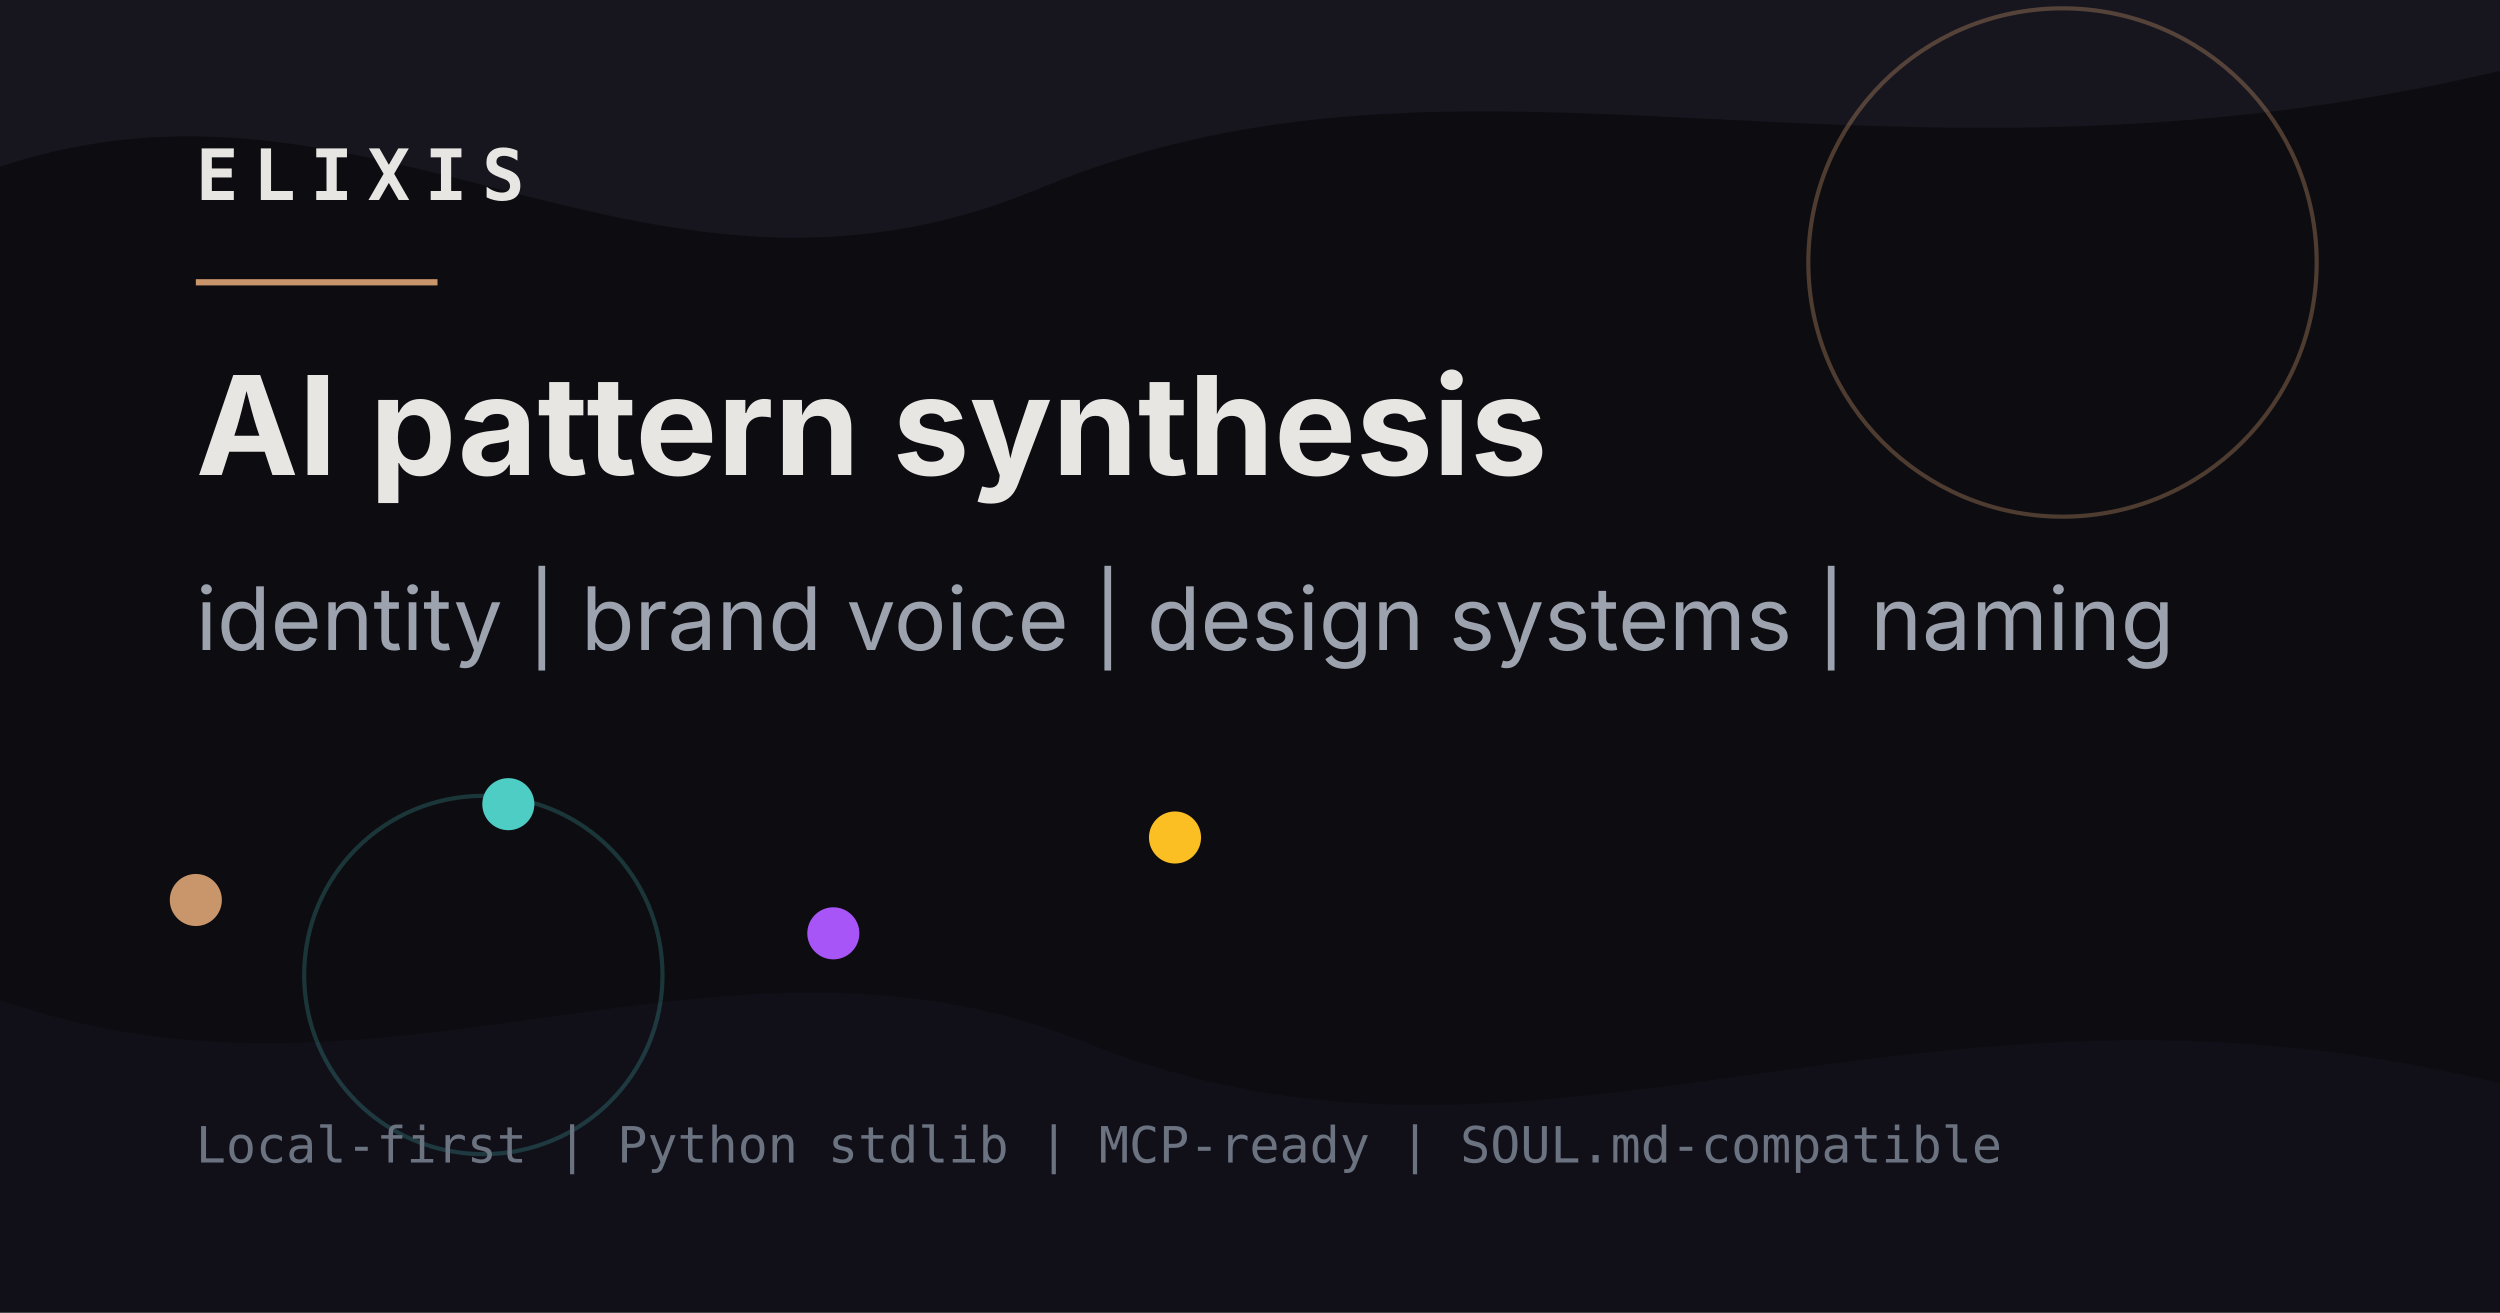
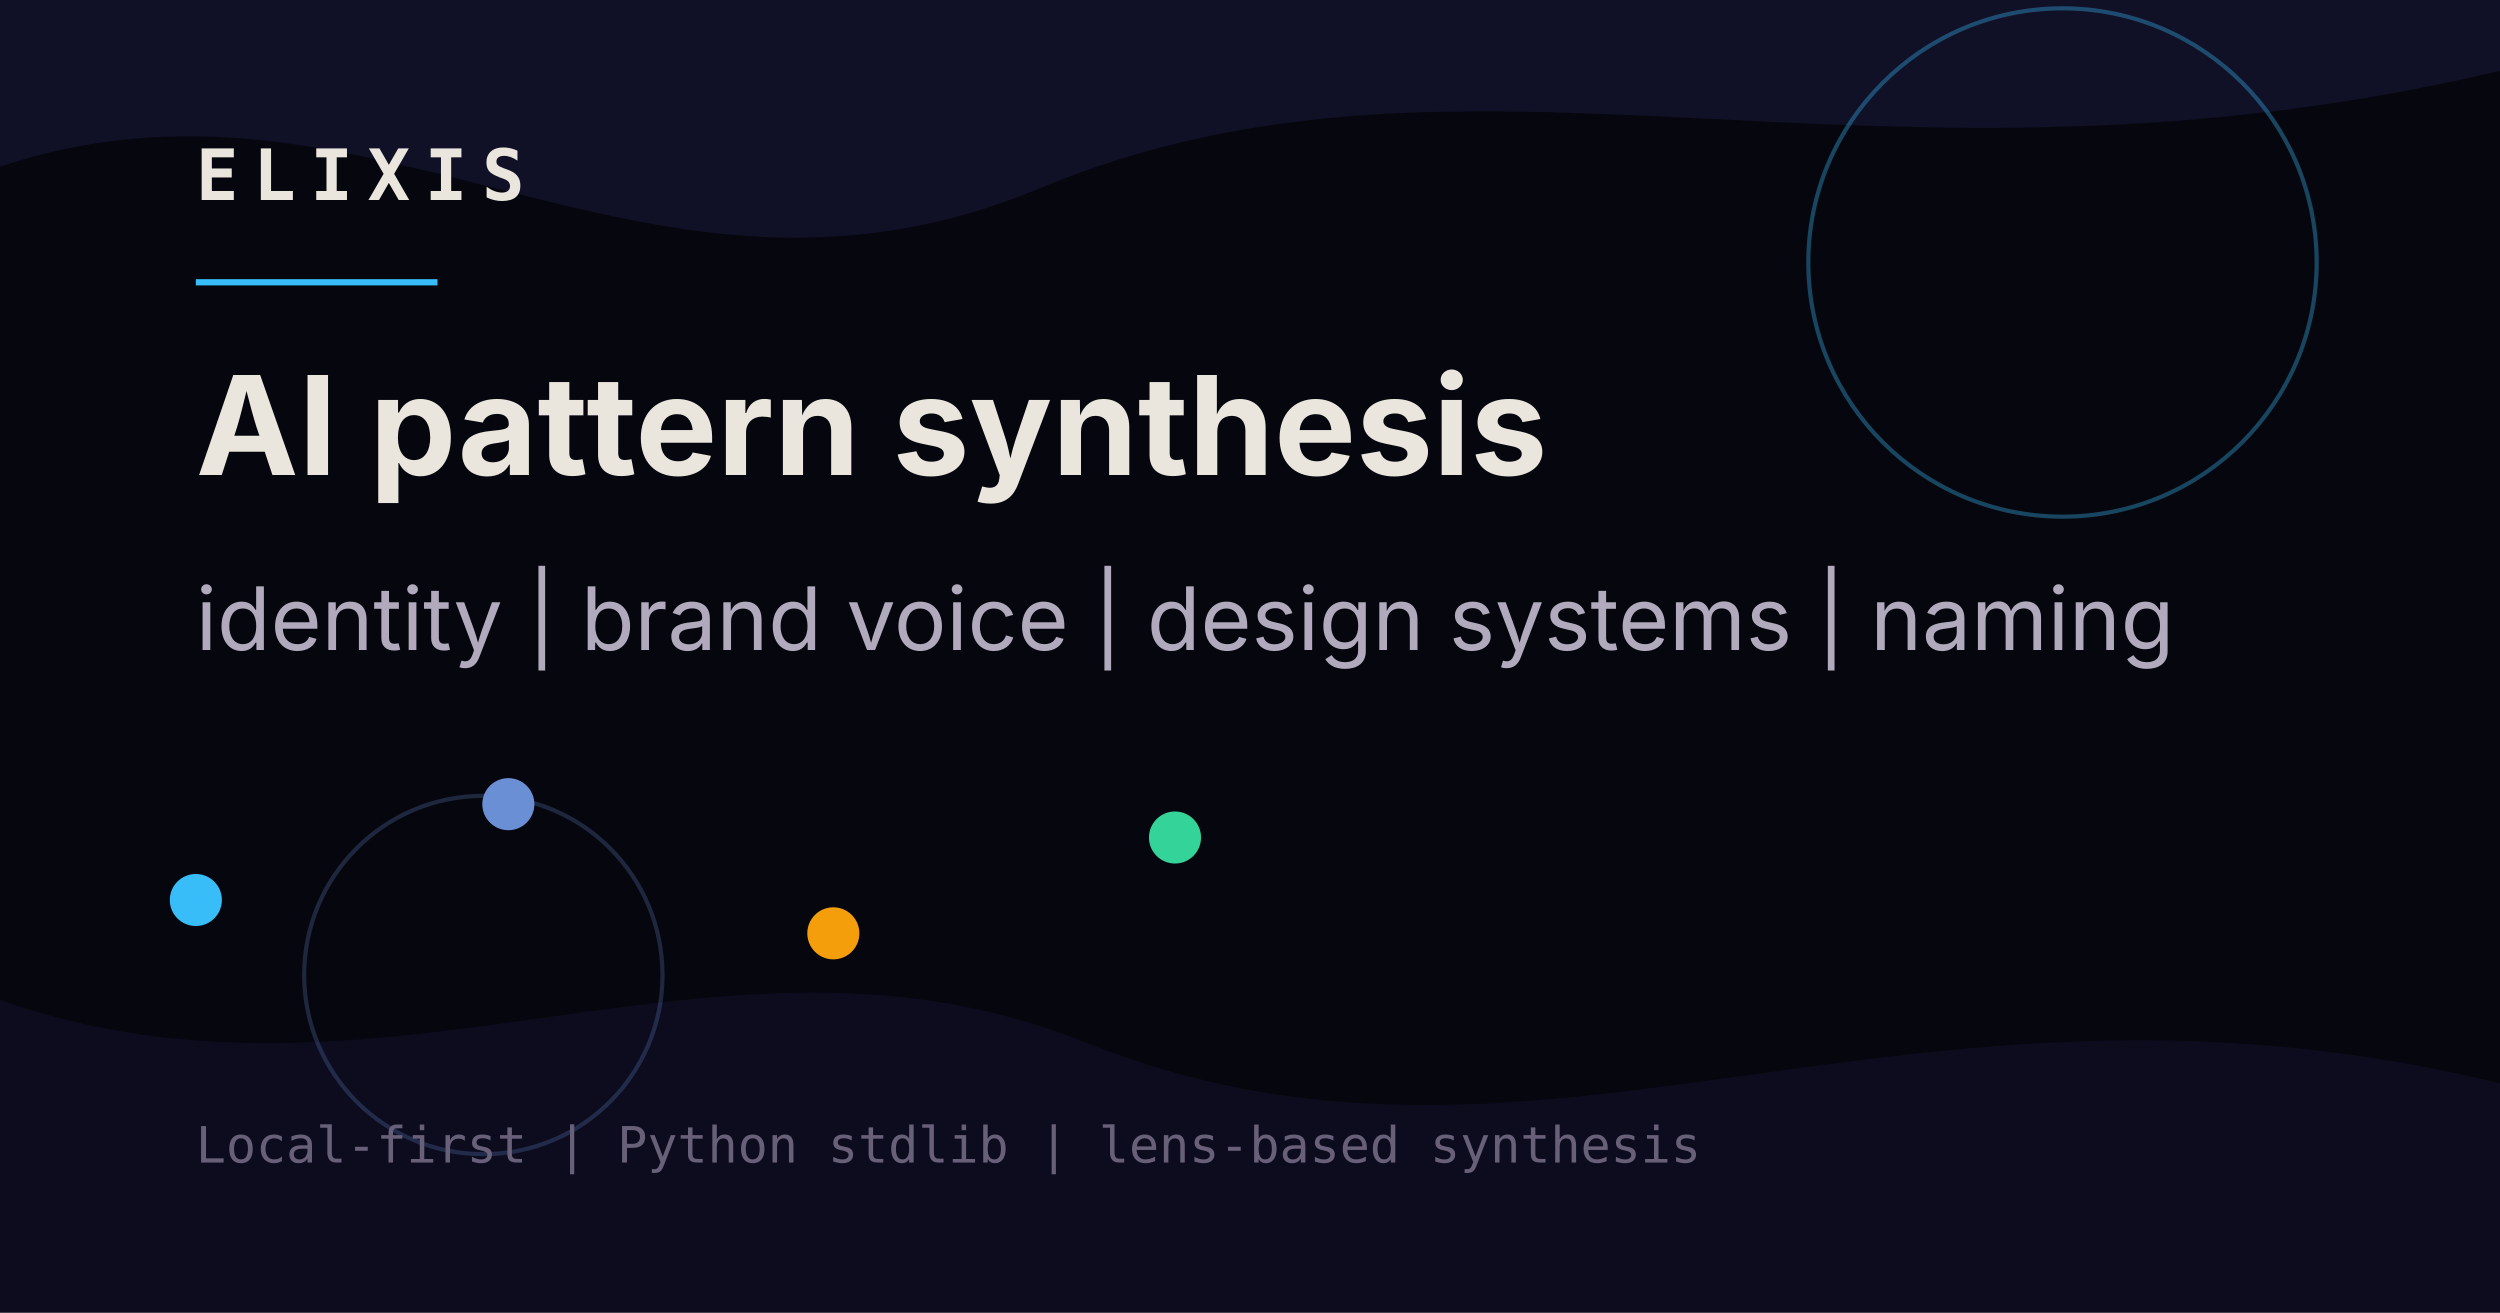
<svg xmlns="http://www.w3.org/2000/svg" viewBox="0 0 1200 630" role="img" aria-labelledby="title desc">
-   <rect width="1200" height="630" fill="#0d0c11" />
-   <path d="M0 80 C180 20 310 170 500 90 C705 5 900 105 1200 34 L1200 0 L0 0 Z" fill="#17161f" />
-   <path d="M0 630 L0 480 C185 545 345 430 520 500 C738 588 913 450 1200 520 L1200 630 Z" fill="#111019" />
-   <circle cx="990" cy="126" r="122" fill="none" stroke="#c9956b" stroke-width="2" opacity="0.35" />
-   <circle cx="232" cy="468" r="86" fill="none" stroke="#4ecdc4" stroke-width="2" opacity="0.22" />
+   <rect width="1200" height="630" fill="#06060e" />
+   <path d="M0 80 C180 20 310 170 500 90 C705 5 900 105 1200 34 L1200 0 L0 0 Z" fill="#101026" />
+   <path d="M0 630 L0 480 C185 545 345 430 520 500 C738 588 913 450 1200 520 L1200 630 Z" fill="#0c0c1e" />
+   <circle cx="990" cy="126" r="122" fill="none" stroke="#38bdf8" stroke-width="2" opacity="0.35" />
+   <circle cx="232" cy="468" r="86" fill="none" stroke="#6b8fd4" stroke-width="2" opacity="0.24" />
  <g transform="translate(94 96)">
-     <text x="0" y="0" fill="#e8e6e3" font-family="ui-monospace, SFMono-Regular, Menlo, monospace" font-size="34" font-weight="700" letter-spacing="7">ELIXIS</text>
-     <rect x="0" y="38" width="116" height="3" fill="#c9956b" />
+     <text x="0" y="0" fill="#eae6de" font-family="ui-monospace, SFMono-Regular, Menlo, monospace" font-size="34" font-weight="700" letter-spacing="7">ELIXIS</text>
+     <rect x="0" y="38" width="116" height="3" fill="#38bdf8" />
  </g>
  <g transform="translate(94 228)">
-     <text x="0" y="0" fill="#e8e6e3" font-family="system-ui, -apple-system, Segoe UI, sans-serif" font-size="66" font-weight="700">AI pattern synthesis</text>
-     <text x="0" y="84" fill="#9ca3af" font-family="system-ui, -apple-system, Segoe UI, sans-serif" font-size="42">identity | brand voice | design systems | naming</text>
+     <text x="0" y="0" fill="#eae6de" font-family="system-ui, -apple-system, Segoe UI, sans-serif" font-size="66" font-weight="700">AI pattern synthesis</text>
+     <text x="0" y="84" fill="#b0aabc" font-family="system-ui, -apple-system, Segoe UI, sans-serif" font-size="42">identity | brand voice | design systems | naming</text>
  </g>
  <g transform="translate(94 432)" fill="none" stroke-linecap="round" stroke-linejoin="round">
-     <circle cx="0" cy="0" r="12" fill="#c9956b" stroke="#c9956b" />
-     <circle cx="150" cy="-46" r="12" fill="#4ecdc4" stroke="#4ecdc4" />
-     <circle cx="306" cy="16" r="12" fill="#a855f7" stroke="#a855f7" />
-     <circle cx="470" cy="-30" r="12" fill="#fbbf24" stroke="#fbbf24" />
+     <circle cx="0" cy="0" r="12" fill="#38bdf8" stroke="#38bdf8" />
+     <circle cx="150" cy="-46" r="12" fill="#6b8fd4" stroke="#6b8fd4" />
+     <circle cx="306" cy="16" r="12" fill="#f59e0b" stroke="#f59e0b" />
+     <circle cx="470" cy="-30" r="12" fill="#34d399" stroke="#34d399" />
    <path d="M14 -4 C62 -42 92 -56 136 -48" />
    <path d="M164 -42 C215 -18 250 6 292 14" />
    <path d="M320 12 C370 -18 410 -35 456 -31" />
  </g>
-   <text x="94" y="558" fill="#6b7280" font-family="ui-monospace, SFMono-Regular, Menlo, monospace" font-size="24">Local-first | Python stdlib | MCP-ready | SOUL.md-compatible</text>
+   <text x="94" y="558" fill="#686078" font-family="ui-monospace, SFMono-Regular, Menlo, monospace" font-size="24">Local-first | Python stdlib | lens-based synthesis</text>
</svg>
